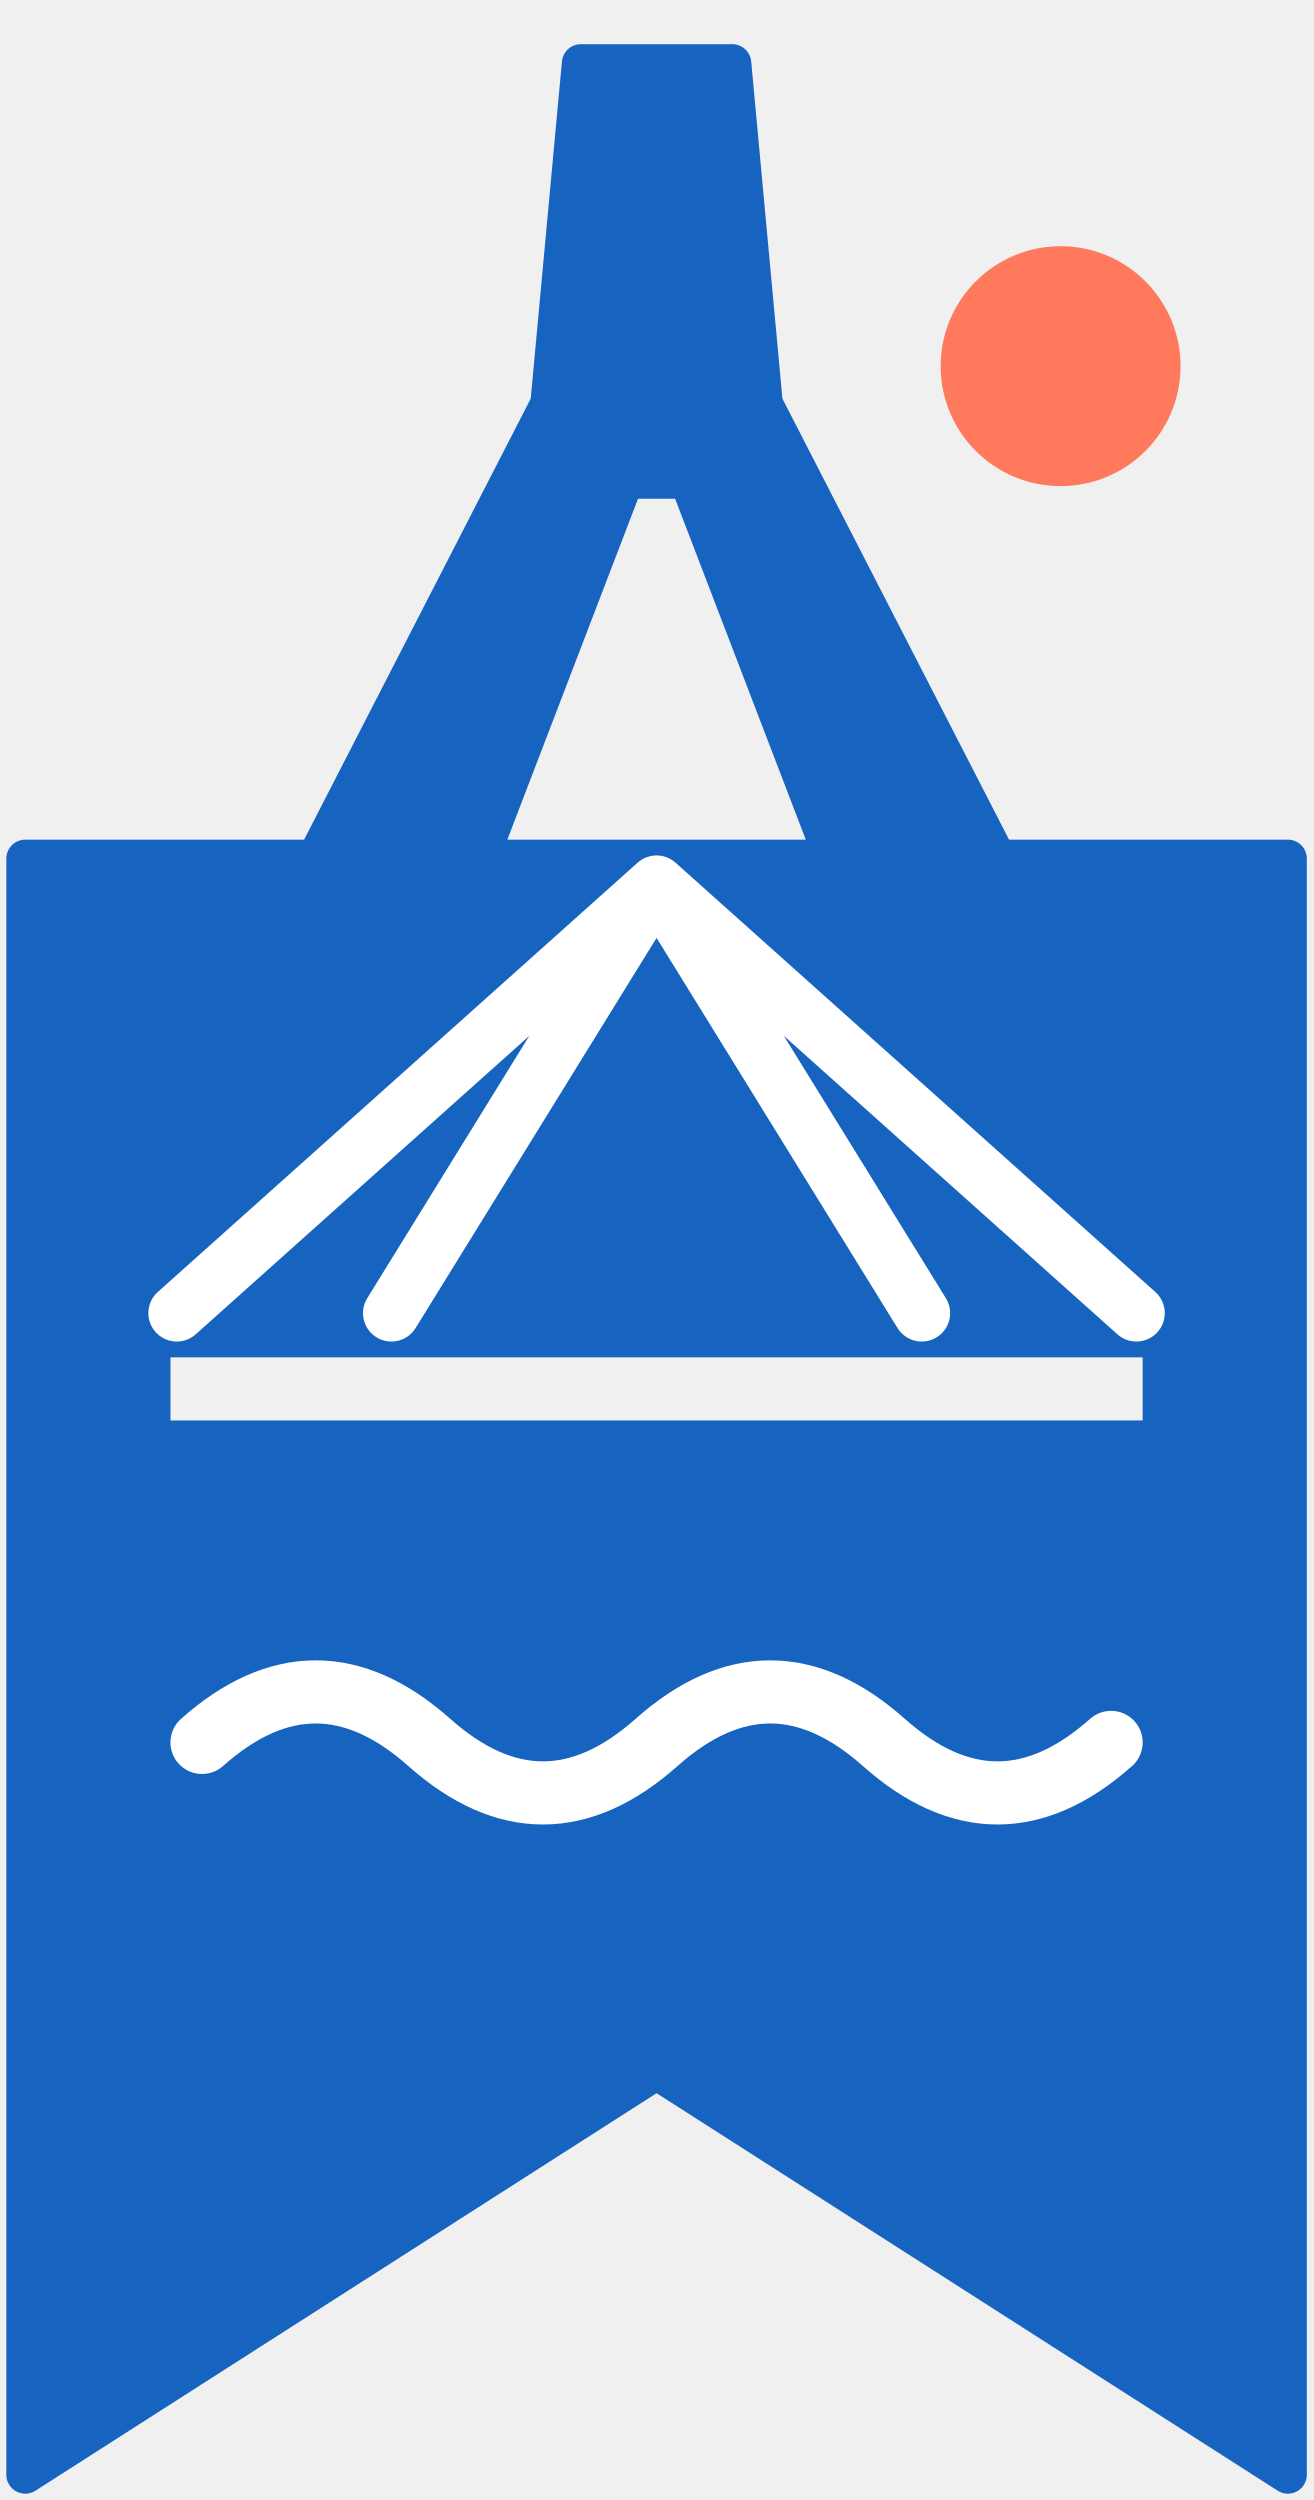
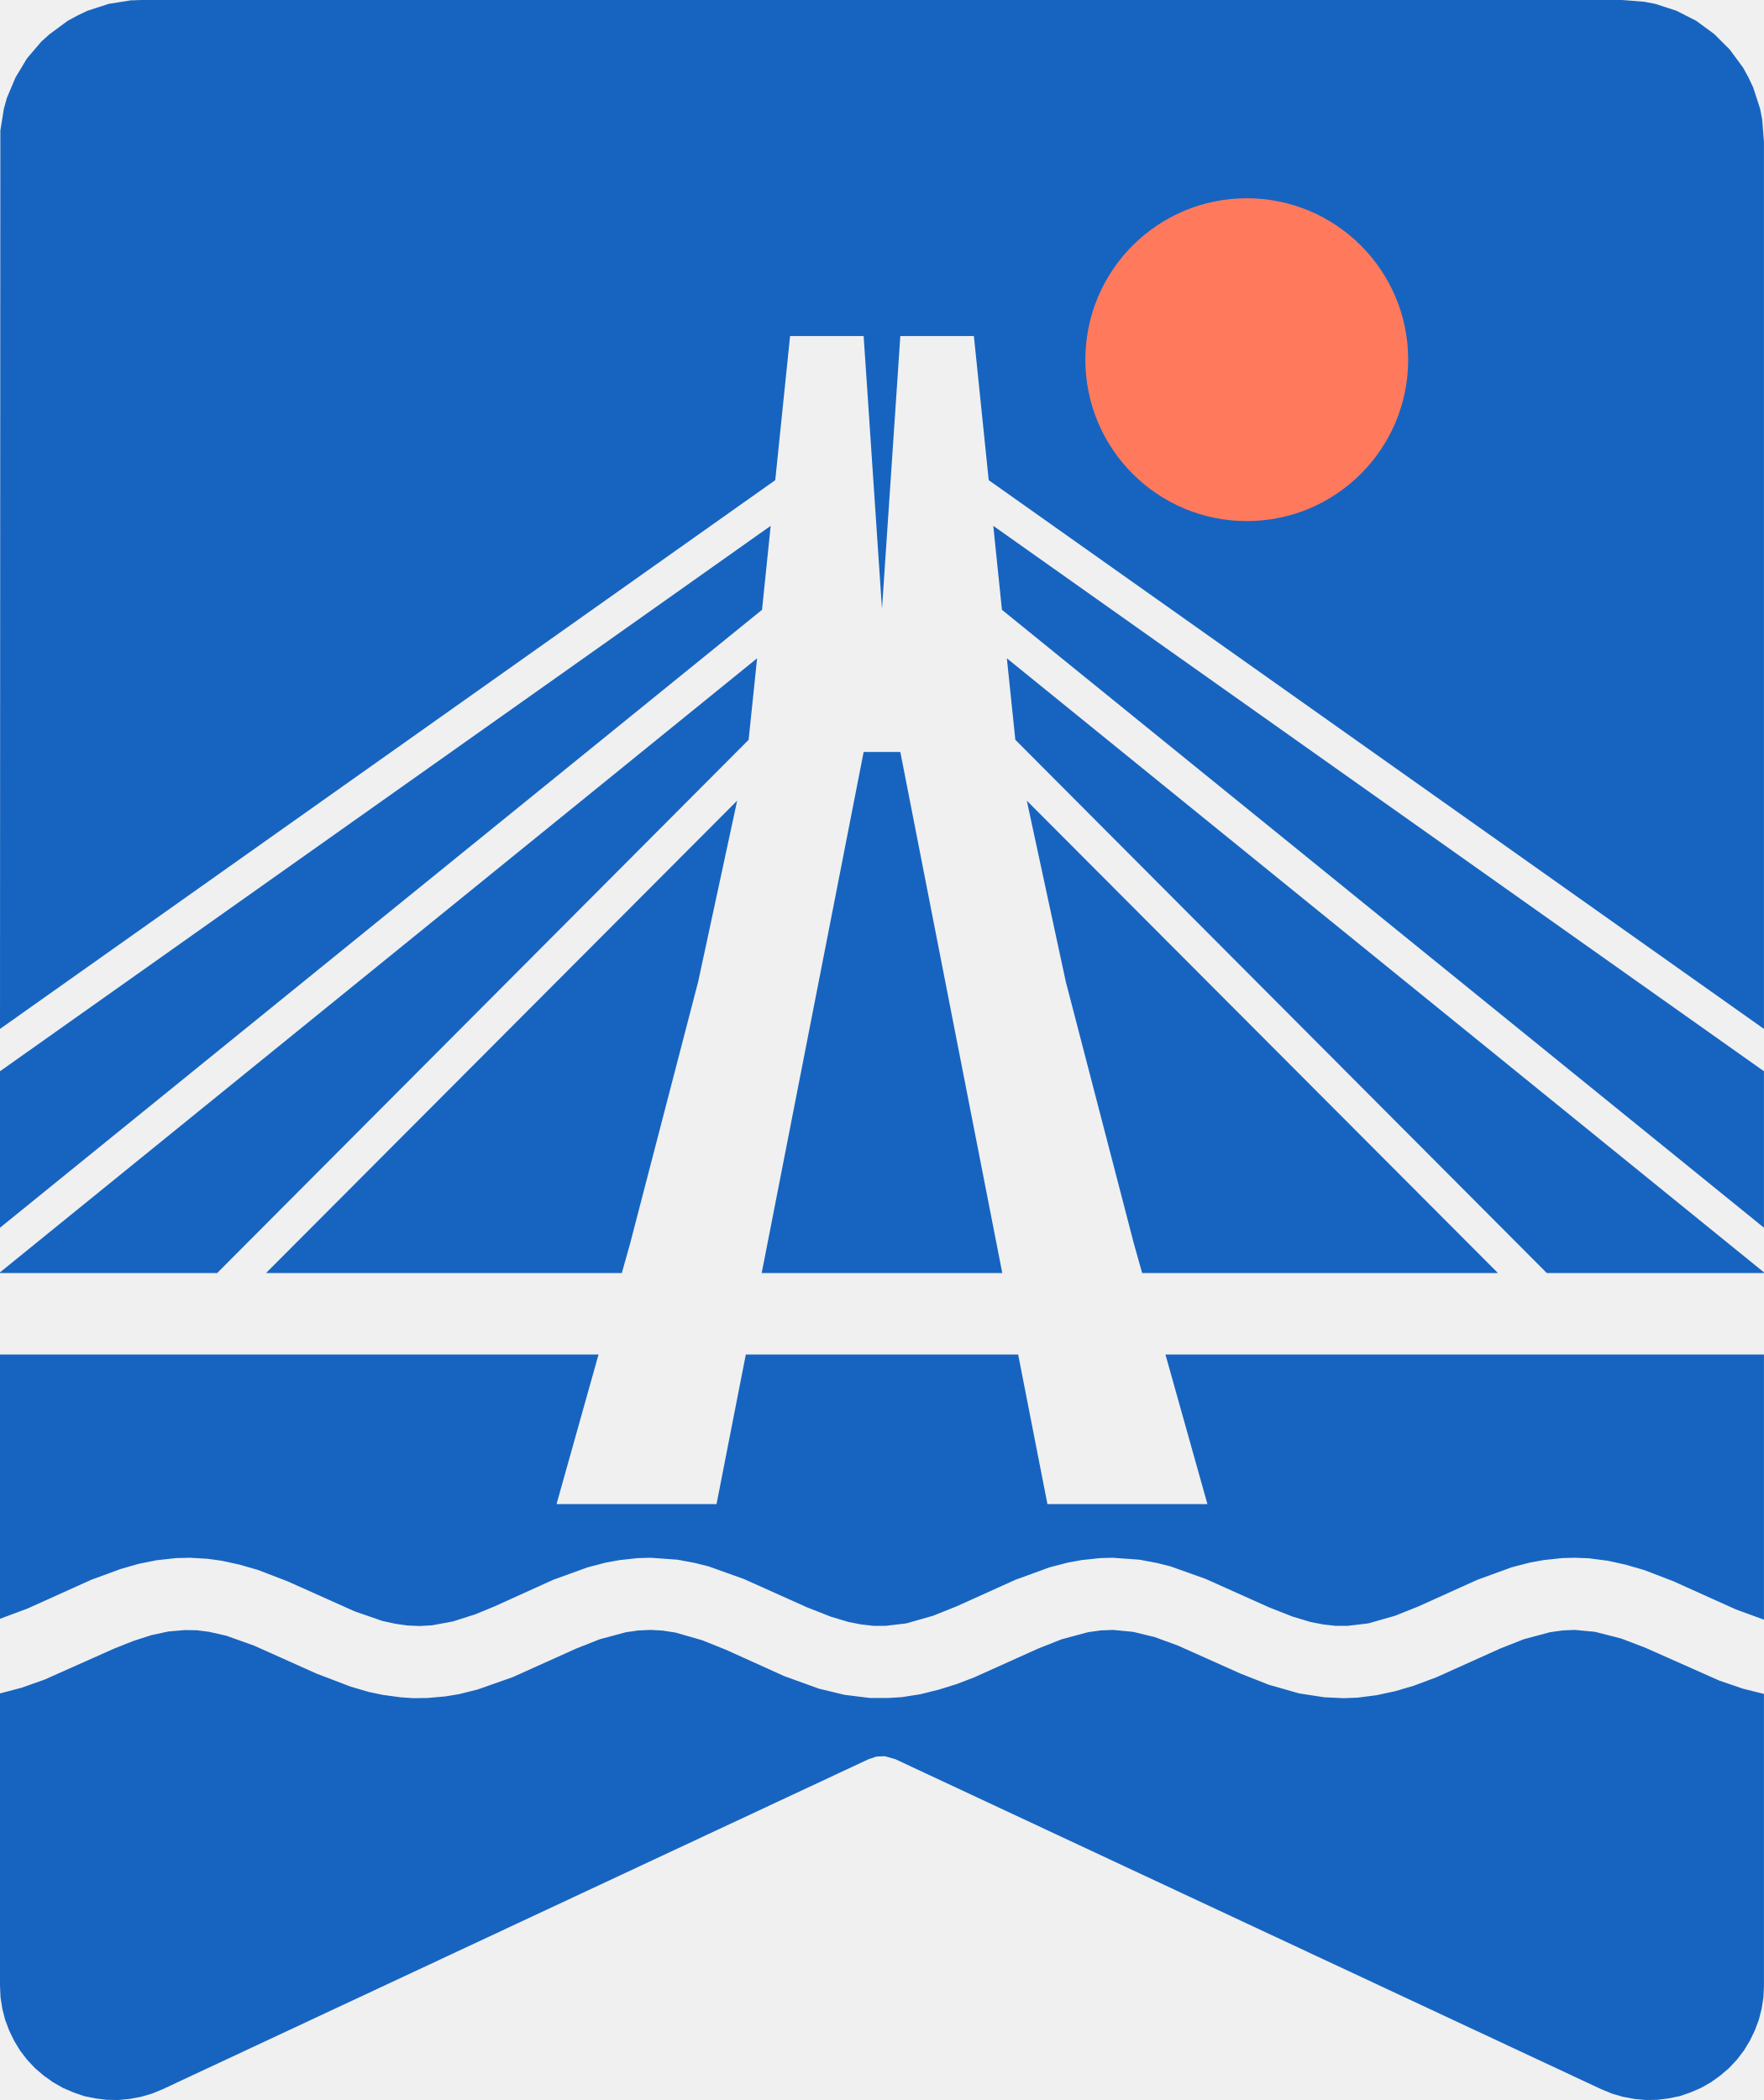
- <svg xmlns="http://www.w3.org/2000/svg" viewBox="-2 -2 104 198" aria-hidden="true" focusable="false">
-   <path fill="#1764C0" fill-rule="evenodd" stroke="#1764C0" stroke-width="3" stroke-linejoin="round" d="M44 3H56L58.5 30L77 66H100V194L50 162L0 194V66H23L41.5 30ZM47.5 36H52.5L64 66H36ZM10 104H90V112H10Z" />
-   <g fill="none" stroke="#FFFFFF" stroke-width="4.5" stroke-linecap="round">
-     <path d="M50 68L12 102M50 68L29 102M50 68L71 102M50 68L88 102" />
-     <path d="M14 136q9-8 18 0t18 0t18 0t18 0" stroke-width="5" />
-   </g>
-   <circle cx="82" cy="27" r="9.5" fill="#FF7A5C" />
+ <svg xmlns="http://www.w3.org/2000/svg" viewBox="0 0 100 119.05" aria-hidden="true" focusable="false">
+   <path fill="#1764C0" fill-rule="evenodd" d="M0 58.33L43.95 27.22L44.79 19.05L48.96 19.05L50 34.52L51.04 19.05L55.21 19.05L56.05 27.22L100 58.33L100 8.04L99.9 6.78L99.78 6.16L99.39 4.96L99.12 4.39L98.82 3.84L98.07 2.82L97.18 1.93L96.16 1.18L95.04 0.61L93.84 0.22L93.22 0.1L91.96 0L8.04 0L7.41 0.02L6.16 0.22L4.96 0.61L4.39 0.88L3.84 1.18L2.82 1.93L2.35 2.35L1.53 3.31L0.88 4.39L0.39 5.55L0.22 6.16L0.02 7.41ZM0 69.6L43.2 34.57L43.69 29.81L0 60.73ZM0 72.17L12.31 72.17L42.44 41.94L42.92 37.32L0 72.13ZM0 91.77L1.58 91.18L5.17 89.56L6.83 88.95L7.88 88.65L8.88 88.45L9.97 88.33L10.77 88.31L11.79 88.37L12.57 88.48L13.58 88.7L14.62 89L16.29 89.64L20.11 91.35L21.67 91.89L22.4 92.05L23.1 92.15L23.79 92.18L24.49 92.14L25.68 91.92L26.96 91.51L28.05 91.06L31.36 89.56L33.32 88.85L34.36 88.58L35.14 88.44L36.16 88.33L36.89 88.31L38.41 88.42L39.42 88.61L40.17 88.8L42.16 89.51L45.75 91.12L47.1 91.65L48.1 91.95L48.82 92.09L49.52 92.17L50.21 92.17L51.38 92.03L52.89 91.6L54.24 91.06L57.56 89.56L59.51 88.85L60.55 88.58L61.33 88.44L62.35 88.33L63.08 88.31L64.6 88.42L65.61 88.61L66.36 88.8L68.35 89.51L71.94 91.12L73.29 91.65L74.29 91.95L75.01 92.09L75.71 92.17L76.4 92.17L77.57 92.03L79.08 91.6L80.43 91.06L83.75 89.56L85.7 88.85L86.74 88.58L87.52 88.44L88.54 88.33L89.27 88.31L90.07 88.34L91.15 88.48L92.15 88.7L93.19 89L94.86 89.64L98.41 91.24L100 91.82L100 76.79L66.07 76.79L68.45 85.27L59.38 85.27L57.72 76.79L42.28 76.79L40.62 85.27L31.55 85.27L33.93 76.79L0 76.79ZM0 112.58L0.03 113.23L0.13 113.87L0.29 114.5L0.52 115.11L0.8 115.69L1.14 116.25L1.53 116.76L1.98 117.24L2.47 117.66L3 118.04L3.56 118.36L4.16 118.62L4.77 118.83L5.41 118.96L6.05 119.04L6.7 119.05L7.35 118.99L7.99 118.87L8.61 118.69L9.22 118.44L49.24 99.73L49.69 99.58L50.16 99.56L50.76 99.73L90.78 118.44L91.39 118.69L92.01 118.87L92.65 118.99L93.3 119.05L93.95 119.04L94.59 118.96L95.23 118.83L95.84 118.62L96.44 118.36L97 118.04L97.53 117.66L98.02 117.24L98.47 116.76L98.86 116.25L99.2 115.69L99.48 115.11L99.71 114.5L99.87 113.87L99.97 113.23L100 112.58L100 96.03L98.8 95.73L97.46 95.27L93.25 93.4L91.91 92.89L90.43 92.51L89.27 92.4L88.58 92.43L87.87 92.53L86.38 92.93L85.04 93.46L81.42 95.09L80.13 95.57L79.11 95.87L78.05 96.1L76.97 96.24L76.17 96.27L75.08 96.22L73.65 96L71.93 95.51L70.31 94.87L66.78 93.29L65.47 92.81L64.24 92.51L63.08 92.4L62.39 92.43L61.68 92.53L60.19 92.93L58.85 93.46L55.23 95.09L54.24 95.47L53.21 95.79L52.16 96.05L51.14 96.21L50.35 96.26L49.32 96.26L47.87 96.08L46.42 95.73L44.46 95.02L41.14 93.52L39.79 92.98L38.29 92.55L37.58 92.44L36.89 92.4L36.2 92.43L35.49 92.53L34 92.93L32.66 93.46L29.06 95.08L27.07 95.78L26.03 96.04L25.25 96.17L24.23 96.26L23.43 96.27L22.7 96.22L21.68 96.08L20.92 95.92L19.89 95.62L17.95 94.88L14.4 93.29L12.83 92.73L11.86 92.51L11.16 92.42L10.47 92.41L9.54 92.49L8.57 92.7L7.55 93.03L6.47 93.46L2.52 95.22L1.22 95.68L0 96ZM100 72.13L57.08 37.32L57.56 41.94L87.69 72.17L100 72.17ZM100 60.73L56.31 29.81L56.8 34.57L100 69.6ZM41.79 45.39L15.08 72.17L35.25 72.17L35.71 70.54L39.58 55.65ZM43.18 72.17L56.82 72.17L51.04 42.63L48.96 42.63ZM64.75 72.17L84.92 72.17L58.21 45.39L60.42 55.65L64.29 70.54Z" />
+   <circle cx="70.68" cy="20.39" r="9.15" fill="#FF7A5C" />
</svg>
